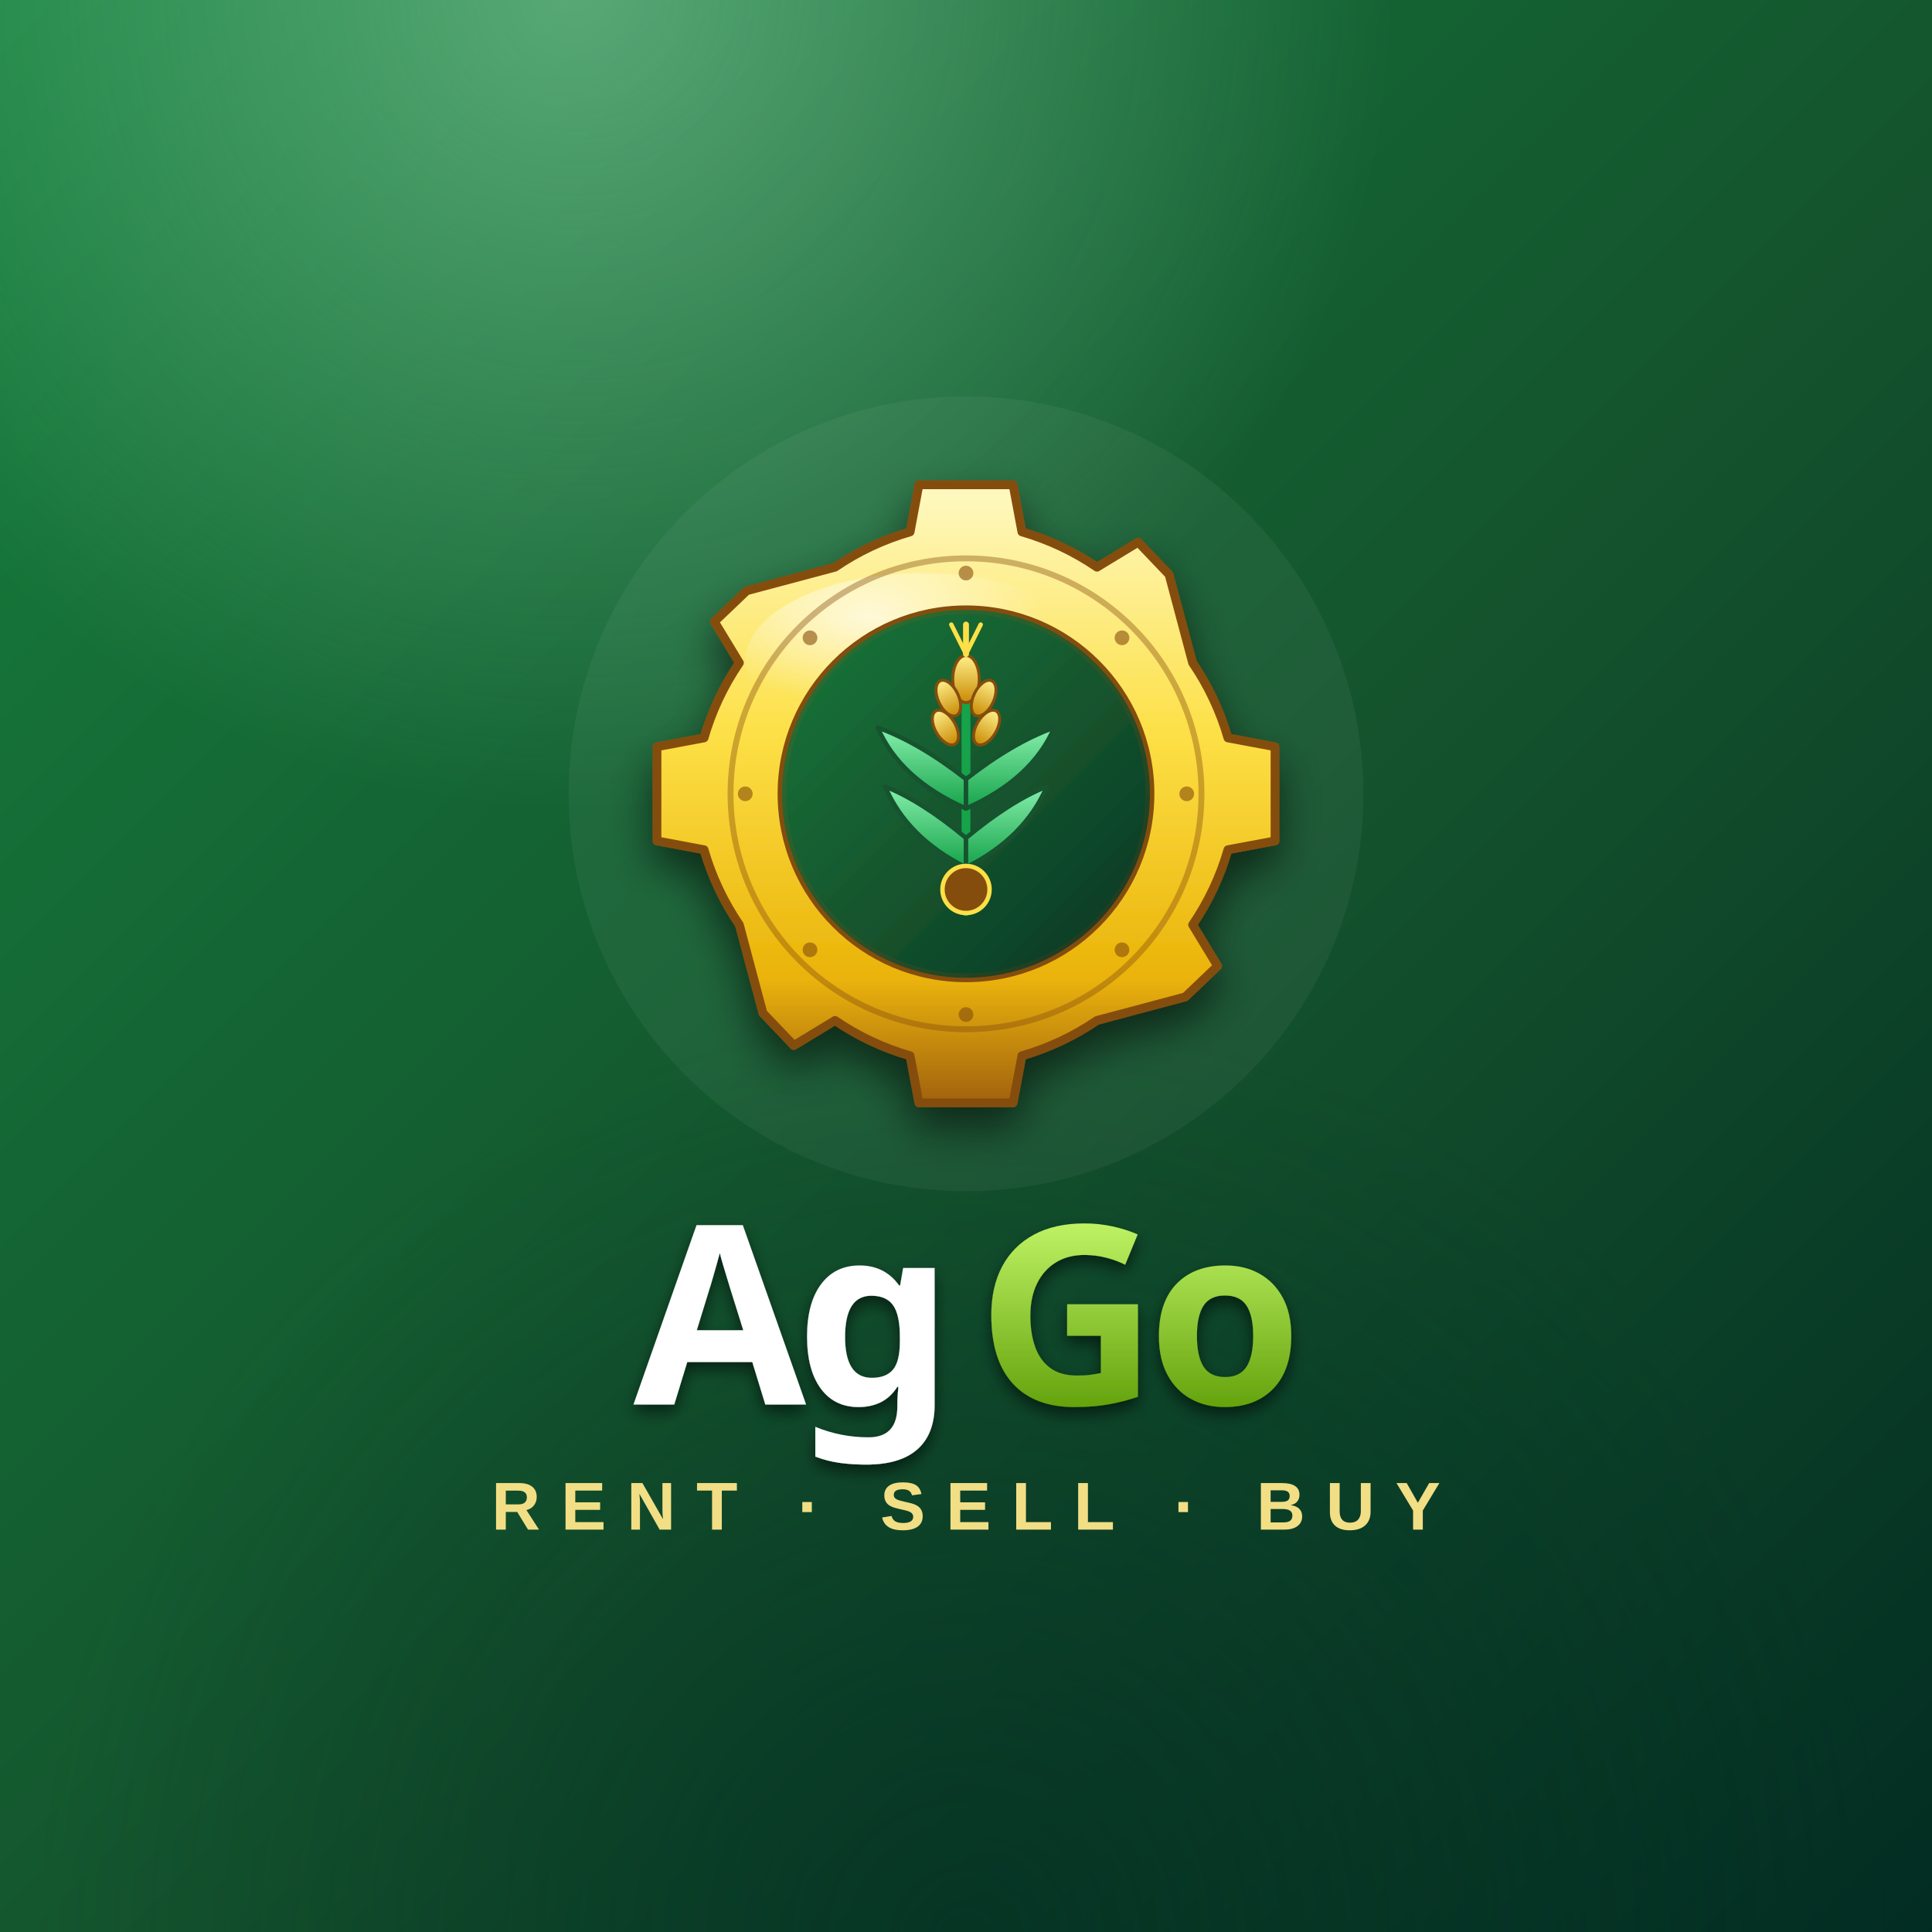
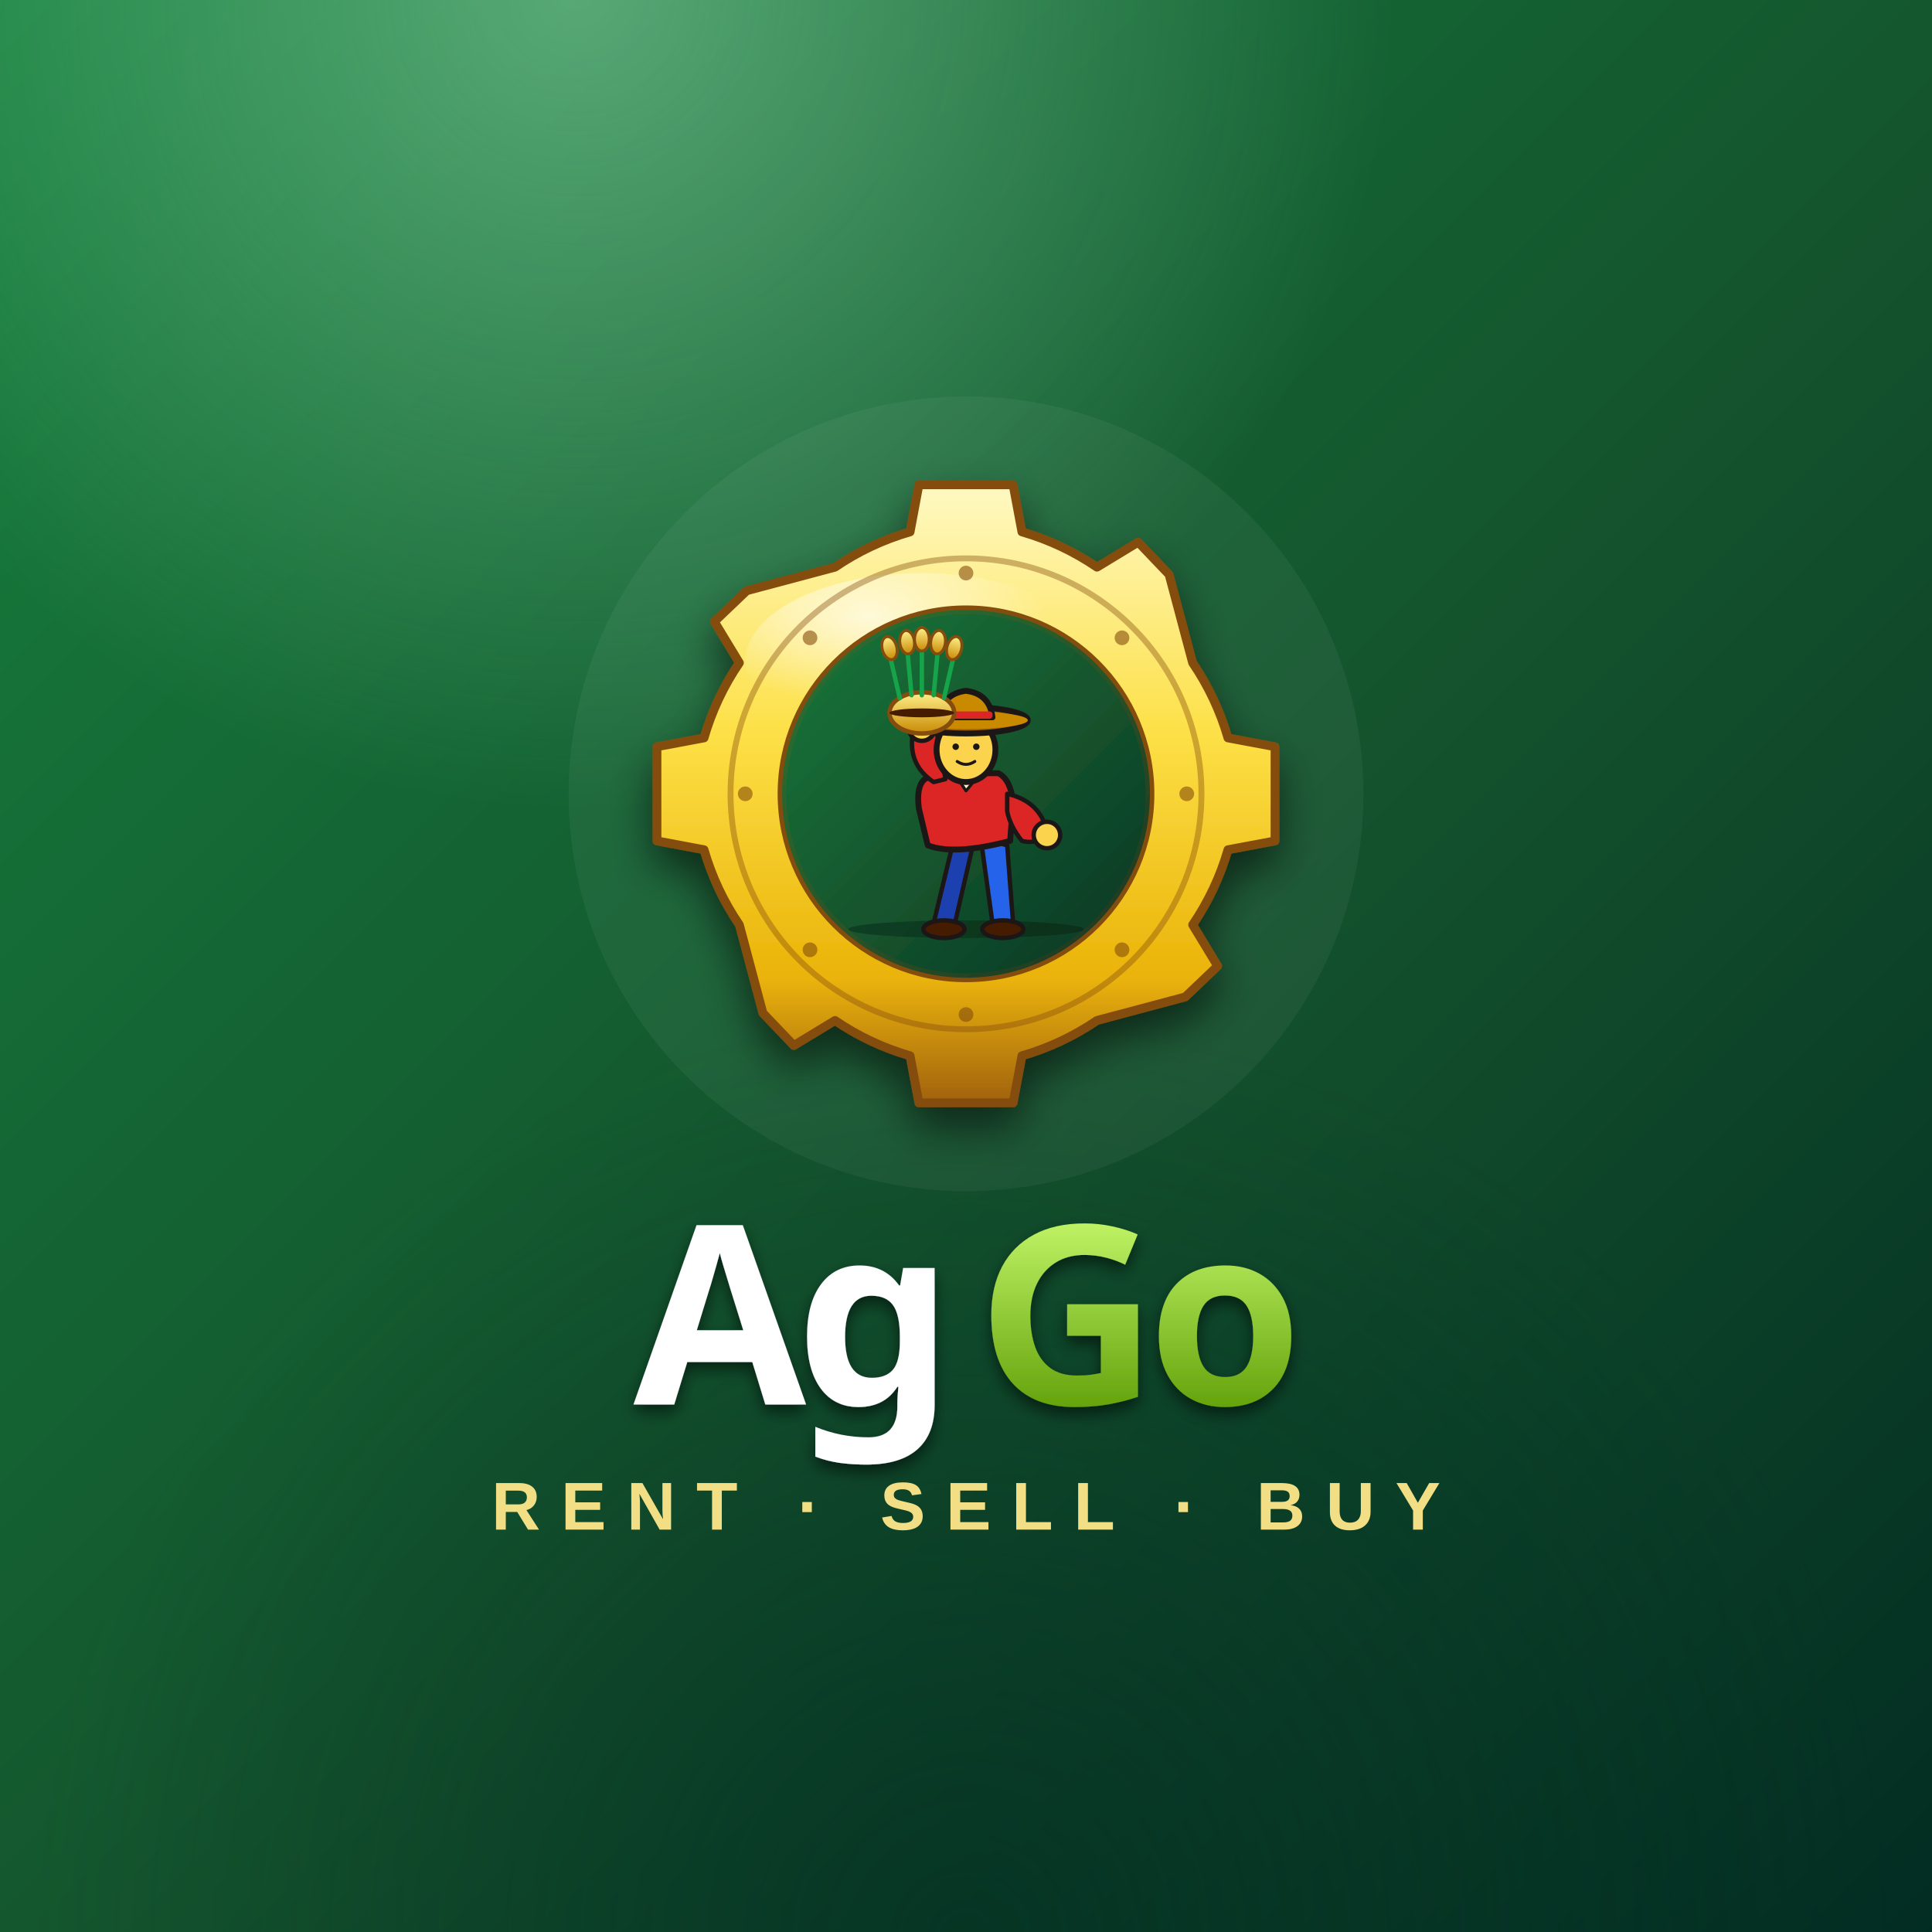
<svg xmlns="http://www.w3.org/2000/svg" width="1024" height="1024" viewBox="0 0 1024 1024">
  <defs>
    <linearGradient id="bgGrad" x1="0%" y1="0%" x2="100%" y2="100%">
      <stop offset="0%" stop-color="#15803d" />
      <stop offset="55%" stop-color="#14532d" />
      <stop offset="100%" stop-color="#022c22" />
    </linearGradient>
    <radialGradient id="sheen" cx="30%" cy="0%" r="70%">
      <stop offset="0%" stop-color="#bbf7d0" stop-opacity="0.4" />
      <stop offset="60%" stop-color="#bbf7d0" stop-opacity="0" />
    </radialGradient>
    <radialGradient id="shade" cx="50%" cy="100%" r="80%">
      <stop offset="0%" stop-color="#022c22" stop-opacity="0.6" />
      <stop offset="60%" stop-color="#022c22" stop-opacity="0" />
    </radialGradient>
    <linearGradient id="gearOuter" x1="0%" y1="0%" x2="0%" y2="100%">
      <stop offset="0%" stop-color="#fef9c3" />
      <stop offset="40%" stop-color="#fde047" />
      <stop offset="80%" stop-color="#eab308" />
      <stop offset="100%" stop-color="#a16207" />
    </linearGradient>
    <radialGradient id="gearShine" cx="35%" cy="25%" r="50%">
      <stop offset="0%" stop-color="#ffffff" stop-opacity="0.7" />
      <stop offset="100%" stop-color="#ffffff" stop-opacity="0" />
    </radialGradient>
    <linearGradient id="leafGrad" x1="0%" y1="0%" x2="0%" y2="100%">
      <stop offset="0%" stop-color="#86efac" />
      <stop offset="100%" stop-color="#16a34a" />
    </linearGradient>
    <linearGradient id="grainGrad" x1="0%" y1="0%" x2="0%" y2="100%">
      <stop offset="0%" stop-color="#fef08a" />
      <stop offset="100%" stop-color="#ca8a04" />
    </linearGradient>
    <linearGradient id="goGrad" x1="0%" y1="0%" x2="0%" y2="100%">
      <stop offset="0%" stop-color="#bef264" />
      <stop offset="100%" stop-color="#65a30d" />
    </linearGradient>
    <filter id="dropShadow" x="-20%" y="-20%" width="140%" height="140%">
      <feGaussianBlur in="SourceAlpha" stdDeviation="14" />
      <feOffset dx="0" dy="14" result="off" />
      <feComponentTransfer>
        <feFuncA type="linear" slope="0.55" />
      </feComponentTransfer>
      <feMerge>
        <feMergeNode />
        <feMergeNode in="SourceGraphic" />
      </feMerge>
    </filter>
    <filter id="textShadow" x="-20%" y="-20%" width="140%" height="140%">
      <feGaussianBlur in="SourceAlpha" stdDeviation="5" />
      <feOffset dx="0" dy="5" result="off" />
      <feComponentTransfer>
        <feFuncA type="linear" slope="0.55" />
      </feComponentTransfer>
      <feMerge>
        <feMergeNode />
        <feMergeNode in="SourceGraphic" />
      </feMerge>
    </filter>
  </defs>
  <rect width="1024" height="1024" fill="url(#bgGrad)" />
  <rect width="1024" height="1024" fill="url(#sheen)" />
  <rect width="1024" height="1024" fill="url(#shade)" />
  <g transform="translate(512 512) scale(0.78) translate(-512 -512)">
    <circle cx="512" cy="395" r="270" fill="#ffffff" fill-opacity="0.05" />
    <g filter="url(#dropShadow)" transform="translate(512 395)">
      <path d="M 0 -210 L 32 -210 L 38 -178 A 178 178 0 0 1 89 -154 L 117 -171 L 138 -149 L 154 -89 A 178 178 0 0 1 178 -38 L 210 -32 L 210 32 L 178 38 A 178 178 0 0 1 154 89 L 171 117 L 149 138 L 89 154 A 178 178 0 0 1 38 178 L 32 210 L -32 210 L -38 178 A 178 178 0 0 1 -89 154 L -117 171 L -138 149 L -154 89 A 178 178 0 0 1 -178 38 L -210 32 L -210 -32 L -178 -38 A 178 178 0 0 1 -154 -89 L -171 -117 L -149 -138 L -89 -154 A 178 178 0 0 1 -38 -178 L -32 -210 Z" fill="url(#gearOuter)" stroke="#854d0e" stroke-width="6" stroke-linejoin="round" />
      <ellipse cx="-30" cy="-90" rx="120" ry="60" fill="url(#gearShine)" />
      <circle cx="0" cy="0" r="160" fill="none" stroke="#854d0e" stroke-width="4" stroke-opacity="0.4" />
      <g fill="#854d0e" fill-opacity="0.6">
        <circle cx="0" cy="-150" r="5" />
        <circle cx="106" cy="-106" r="5" />
        <circle cx="150" cy="0" r="5" />
        <circle cx="106" cy="106" r="5" />
        <circle cx="0" cy="150" r="5" />
        <circle cx="-106" cy="106" r="5" />
        <circle cx="-150" cy="0" r="5" />
        <circle cx="-106" cy="-106" r="5" />
      </g>
      <circle cx="0" cy="0" r="125" fill="#14532d" stroke="#854d0e" stroke-width="6" />
      <circle cx="0" cy="0" r="125" fill="url(#bgGrad)" fill-opacity="0.8" />
-       <line x1="0" y1="80" x2="0" y2="-90" stroke="#16a34a" stroke-width="6" stroke-linecap="round" />
-       <path d="M 0 50 Q -40 30, -55 -5 Q -30 5, 0 30 Z" fill="url(#leafGrad)" stroke="#14532d" stroke-width="3" stroke-linejoin="round" />
-       <path d="M 0 50 Q 40 30, 55 -5 Q 30 5, 0 30 Z" fill="url(#leafGrad)" stroke="#14532d" stroke-width="3" stroke-linejoin="round" />
-       <path d="M 0 10 Q -45 -10, -60 -45 Q -32 -35, 0 -10 Z" fill="url(#leafGrad)" stroke="#14532d" stroke-width="3" stroke-linejoin="round" />
-       <path d="M 0 10 Q 45 -10, 60 -45 Q 32 -35, 0 -10 Z" fill="url(#leafGrad)" stroke="#14532d" stroke-width="3" stroke-linejoin="round" />
-       <ellipse cx="0" cy="-78" rx="9" ry="16" fill="url(#grainGrad)" stroke="#854d0e" stroke-width="2" />
-       <ellipse cx="-12" cy="-65" rx="7" ry="13" fill="url(#grainGrad)" stroke="#854d0e" stroke-width="2" transform="rotate(-25 -12 -65)" />
-       <ellipse cx="12" cy="-65" rx="7" ry="13" fill="url(#grainGrad)" stroke="#854d0e" stroke-width="2" transform="rotate(25 12 -65)" />
-       <ellipse cx="-14" cy="-45" rx="7" ry="13" fill="url(#grainGrad)" stroke="#854d0e" stroke-width="2" transform="rotate(-30 -14 -45)" />
-       <ellipse cx="14" cy="-45" rx="7" ry="13" fill="url(#grainGrad)" stroke="#854d0e" stroke-width="2" transform="rotate(30 14 -45)" />
-       <line x1="0" y1="-95" x2="0" y2="-115" stroke="#fde047" stroke-width="4" stroke-linecap="round" />
-       <line x1="0" y1="-95" x2="-10" y2="-115" stroke="#fde047" stroke-width="3" stroke-linecap="round" />
-       <line x1="0" y1="-95" x2="10" y2="-115" stroke="#fde047" stroke-width="3" stroke-linecap="round" />
-       <circle cx="0" cy="65" r="16" fill="#854d0e" stroke="#fde047" stroke-width="3" />
+       <g stroke="#1c1917" stroke-linejoin="round" stroke-linecap="round">
+         <ellipse cx="0" cy="92" rx="80" ry="6" fill="#000000" fill-opacity="0.25" stroke="none" />
+         <path d="M -8 30 L -22 88 L -8 90 L 4 38 Z" fill="#1e40af" stroke-width="3" />
+         <path d="M 10 30 L 18 88 L 32 88 L 28 35 Z" fill="#2563eb" stroke-width="3" />
+         <ellipse cx="-15" cy="92" rx="14" ry="6" fill="#451a03" stroke-width="3" />
+         <ellipse cx="25" cy="92" rx="14" ry="6" fill="#451a03" stroke-width="3" />
+         <path d="M -28 -10 Q -34 -5, -32 10 L -26 35 Q -8 42, 30 32 L 32 5 Q 30 -10, 22 -14 L -20 -14 Z" fill="#dc2626" stroke-width="4" />
+         <path d="M -8 -14 L 0 -2 L 10 -14 Z" fill="#fef9c3" stroke-width="2" />
+         <path d="M 28 0 Q 50 5, 55 25 Q 50 35, 38 32 Q 30 22, 28 12 Z" fill="#dc2626" stroke-width="3" />
+         <circle cx="55" cy="28" r="9" fill="#fcd34d" stroke-width="3" />
+         <path d="M -22 -8 Q -40 -20, -36 -42 Q -28 -48, -20 -42 Q -16 -25, -14 -10 Z" fill="#dc2626" stroke-width="3" />
+         <circle cx="-30" cy="-45" r="9" fill="#fcd34d" stroke-width="3" />
+         <ellipse cx="0" cy="-30" rx="20" ry="22" fill="#fcd34d" stroke-width="4" />
+         <circle cx="-7" cy="-32" r="2.2" fill="#1c1917" stroke="none" />
+         <circle cx="7" cy="-32" r="2.2" fill="#1c1917" stroke="none" />
+         <path d="M -6 -22 Q 0 -18, 6 -22" fill="none" stroke="#1c1917" stroke-width="2" />
+         <ellipse cx="0" cy="-50" rx="42" ry="9" fill="#a16207" stroke-width="4" />
+         <ellipse cx="0" cy="-50" rx="42" ry="6" fill="#ca8a04" stroke-width="0" />
+         <path d="M -18 -52 Q -16 -68, 0 -70 Q 16 -68, 18 -52 Z" fill="#ca8a04" stroke-width="4" />
+         <rect x="-18" y="-56" width="36" height="5" rx="2" fill="#dc2626" stroke-width="0" />
+         <g transform="translate(-30 -55)">
+           <ellipse cx="0" cy="0" rx="22" ry="14" fill="url(#grainGrad)" stroke="#854d0e" stroke-width="3" />
+           <ellipse cx="0" cy="0" rx="22" ry="3" fill="#451a03" stroke-width="0" />
+           <g stroke="#16a34a" stroke-width="3" stroke-linecap="round">
+             <line x1="-15" y1="-10" x2="-22" y2="-40" />
+             <line x1="-7" y1="-12" x2="-10" y2="-44" />
+             <line x1="0" y1="-12" x2="0" y2="-46" />
+             <line x1="8" y1="-12" x2="11" y2="-44" />
+             <line x1="15" y1="-10" x2="22" y2="-40" />
+           </g>
+           <g fill="url(#grainGrad)" stroke="#854d0e" stroke-width="2">
+             <ellipse cx="-22" cy="-44" rx="5" ry="8" transform="rotate(-15 -22 -44)" />
+             <ellipse cx="-10" cy="-48" rx="5" ry="8" transform="rotate(-7 -10 -48)" />
+             <ellipse cx="0" cy="-50" rx="5" ry="8" />
+             <ellipse cx="11" cy="-48" rx="5" ry="8" transform="rotate(7 11 -48)" />
+             <ellipse cx="22" cy="-44" rx="5" ry="8" transform="rotate(15 22 -44)" />
+           </g>
+         </g>
+       </g>
    </g>
    <g filter="url(#textShadow)">
      <text x="395" y="810" text-anchor="middle" font-family="'Plus Jakarta Sans', 'Arial Black', sans-serif" font-size="170" font-weight="900" fill="#ffffff" letter-spacing="-7">Ag</text>
      <text x="630" y="810" text-anchor="middle" font-family="'Plus Jakarta Sans', 'Arial Black', sans-serif" font-size="170" font-weight="900" fill="url(#goGrad)" letter-spacing="-7">Go</text>
    </g>
    <text x="512" y="895" text-anchor="middle" font-family="'Plus Jakarta Sans', Arial, sans-serif" font-size="46" font-weight="800" fill="#fde68a" letter-spacing="14" fill-opacity="0.95">RENT · SELL · BUY</text>
  </g>
</svg>
